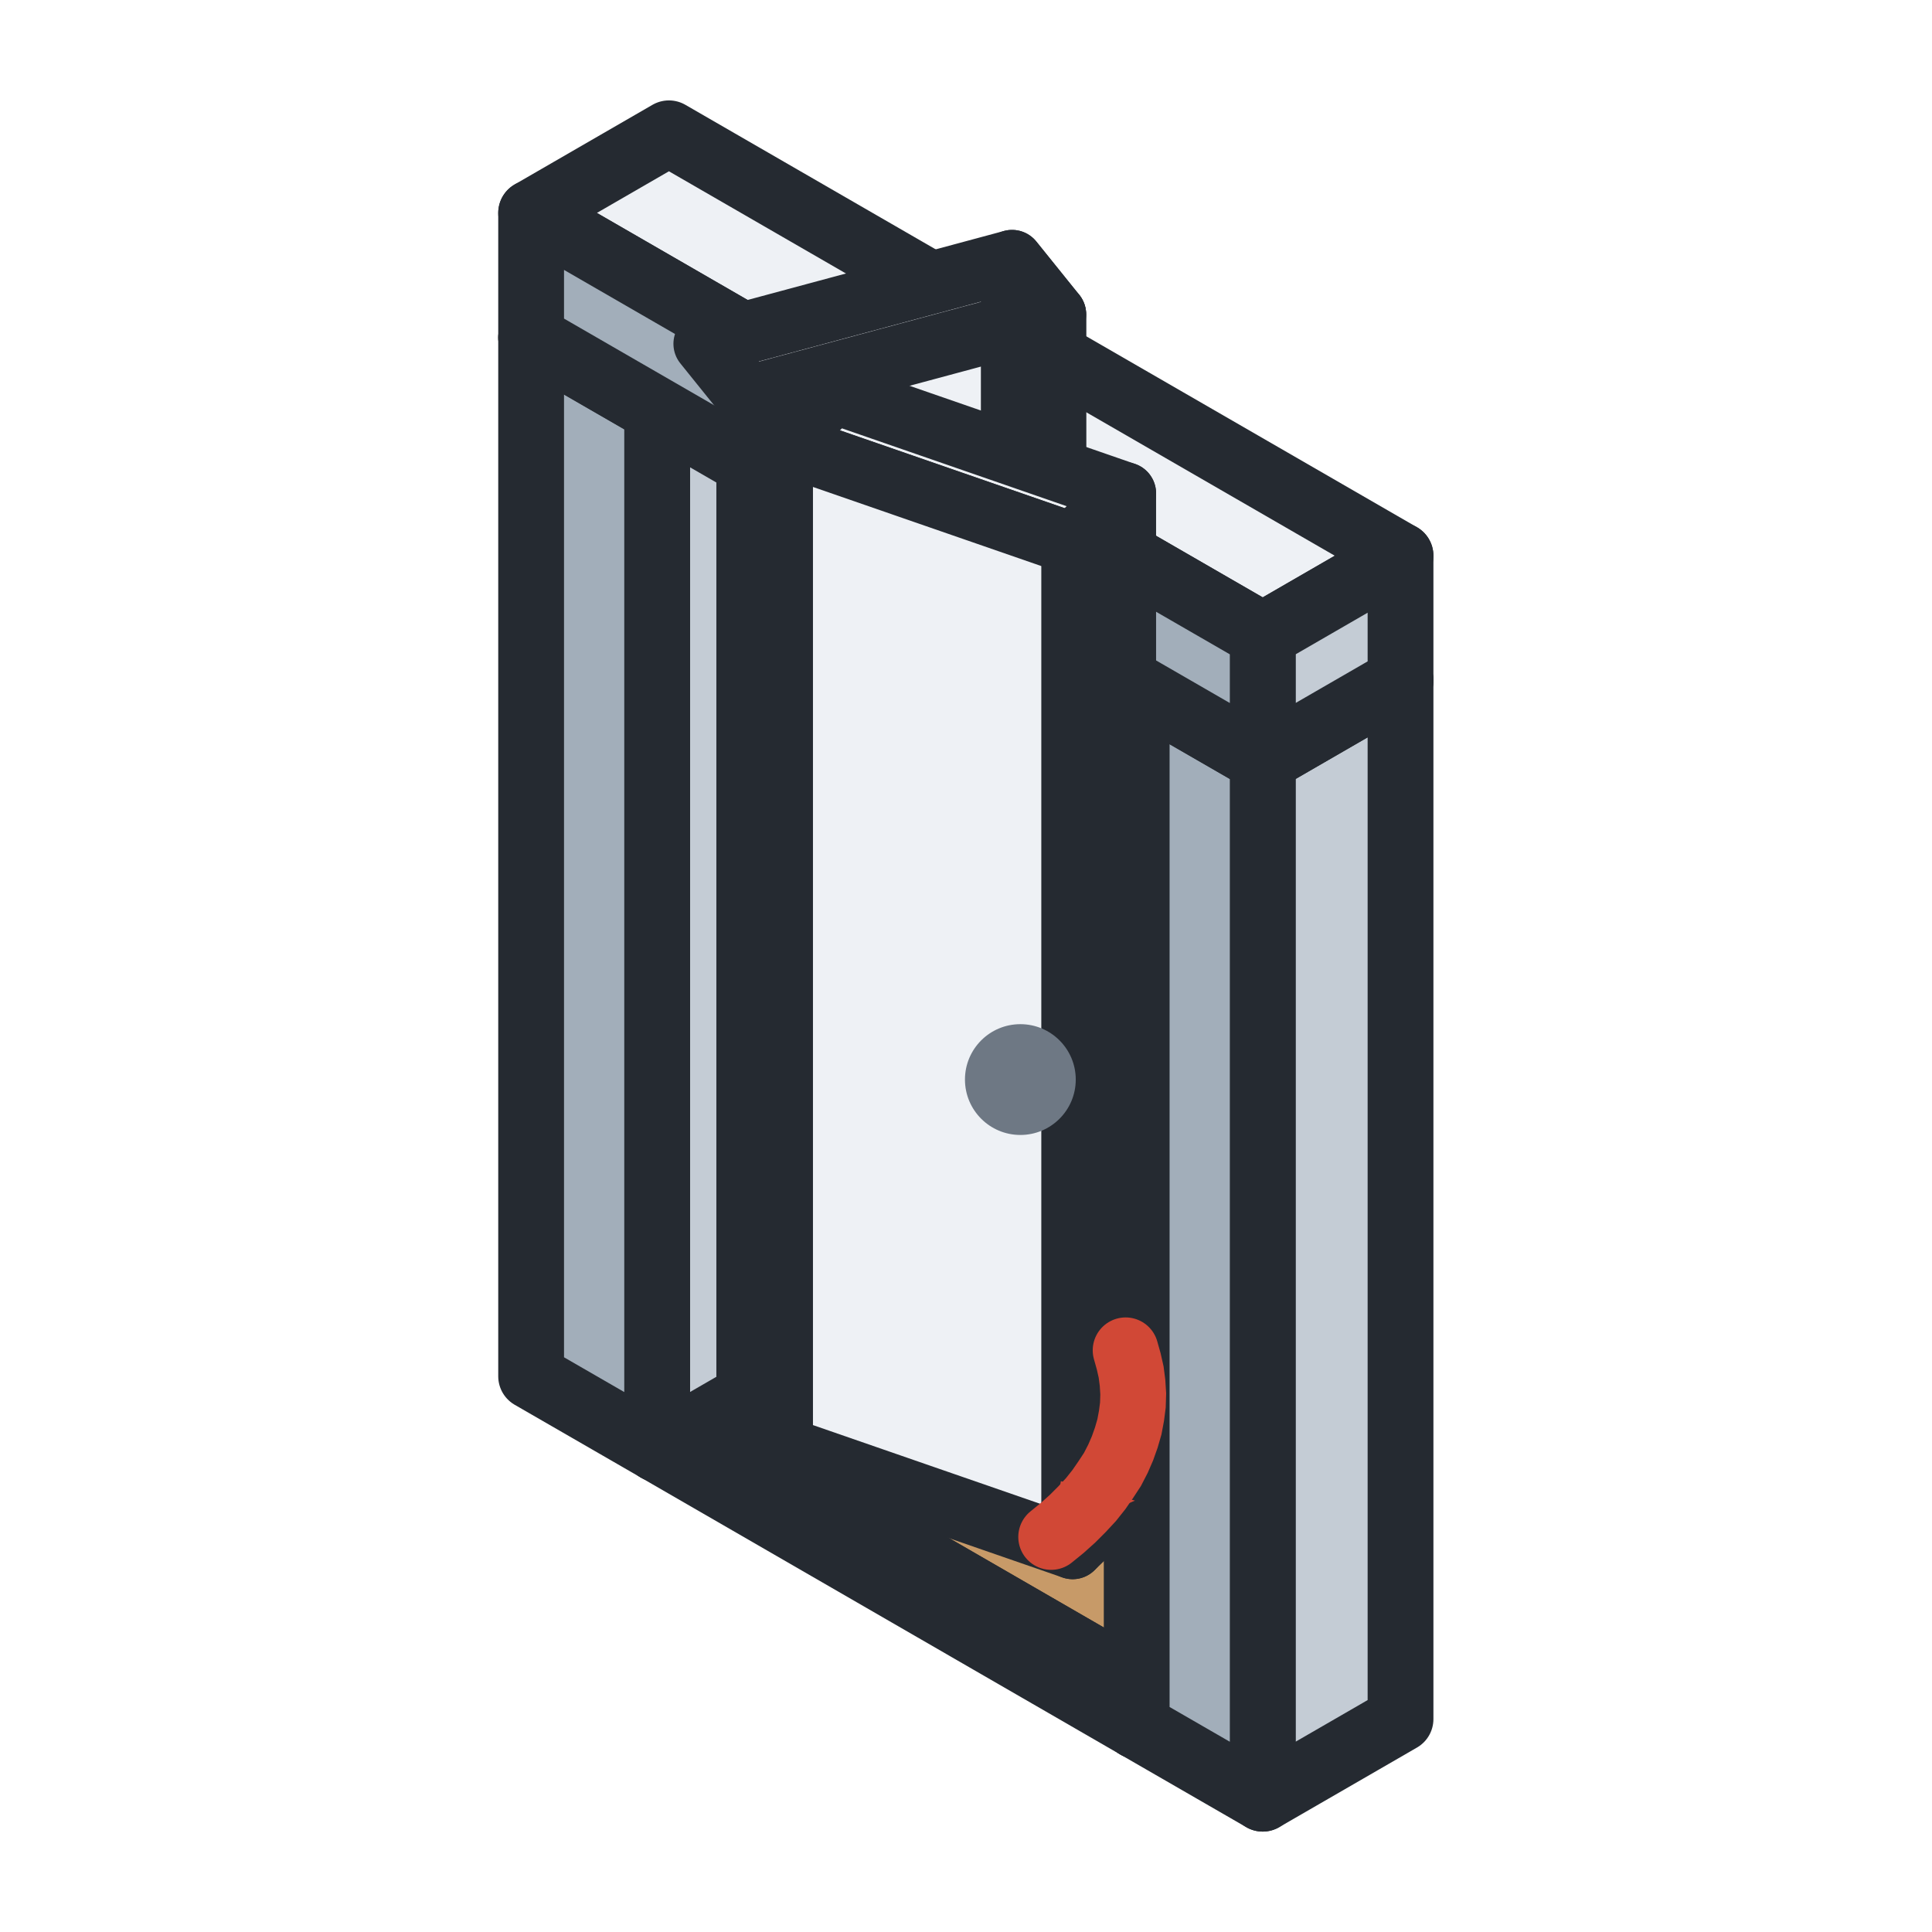
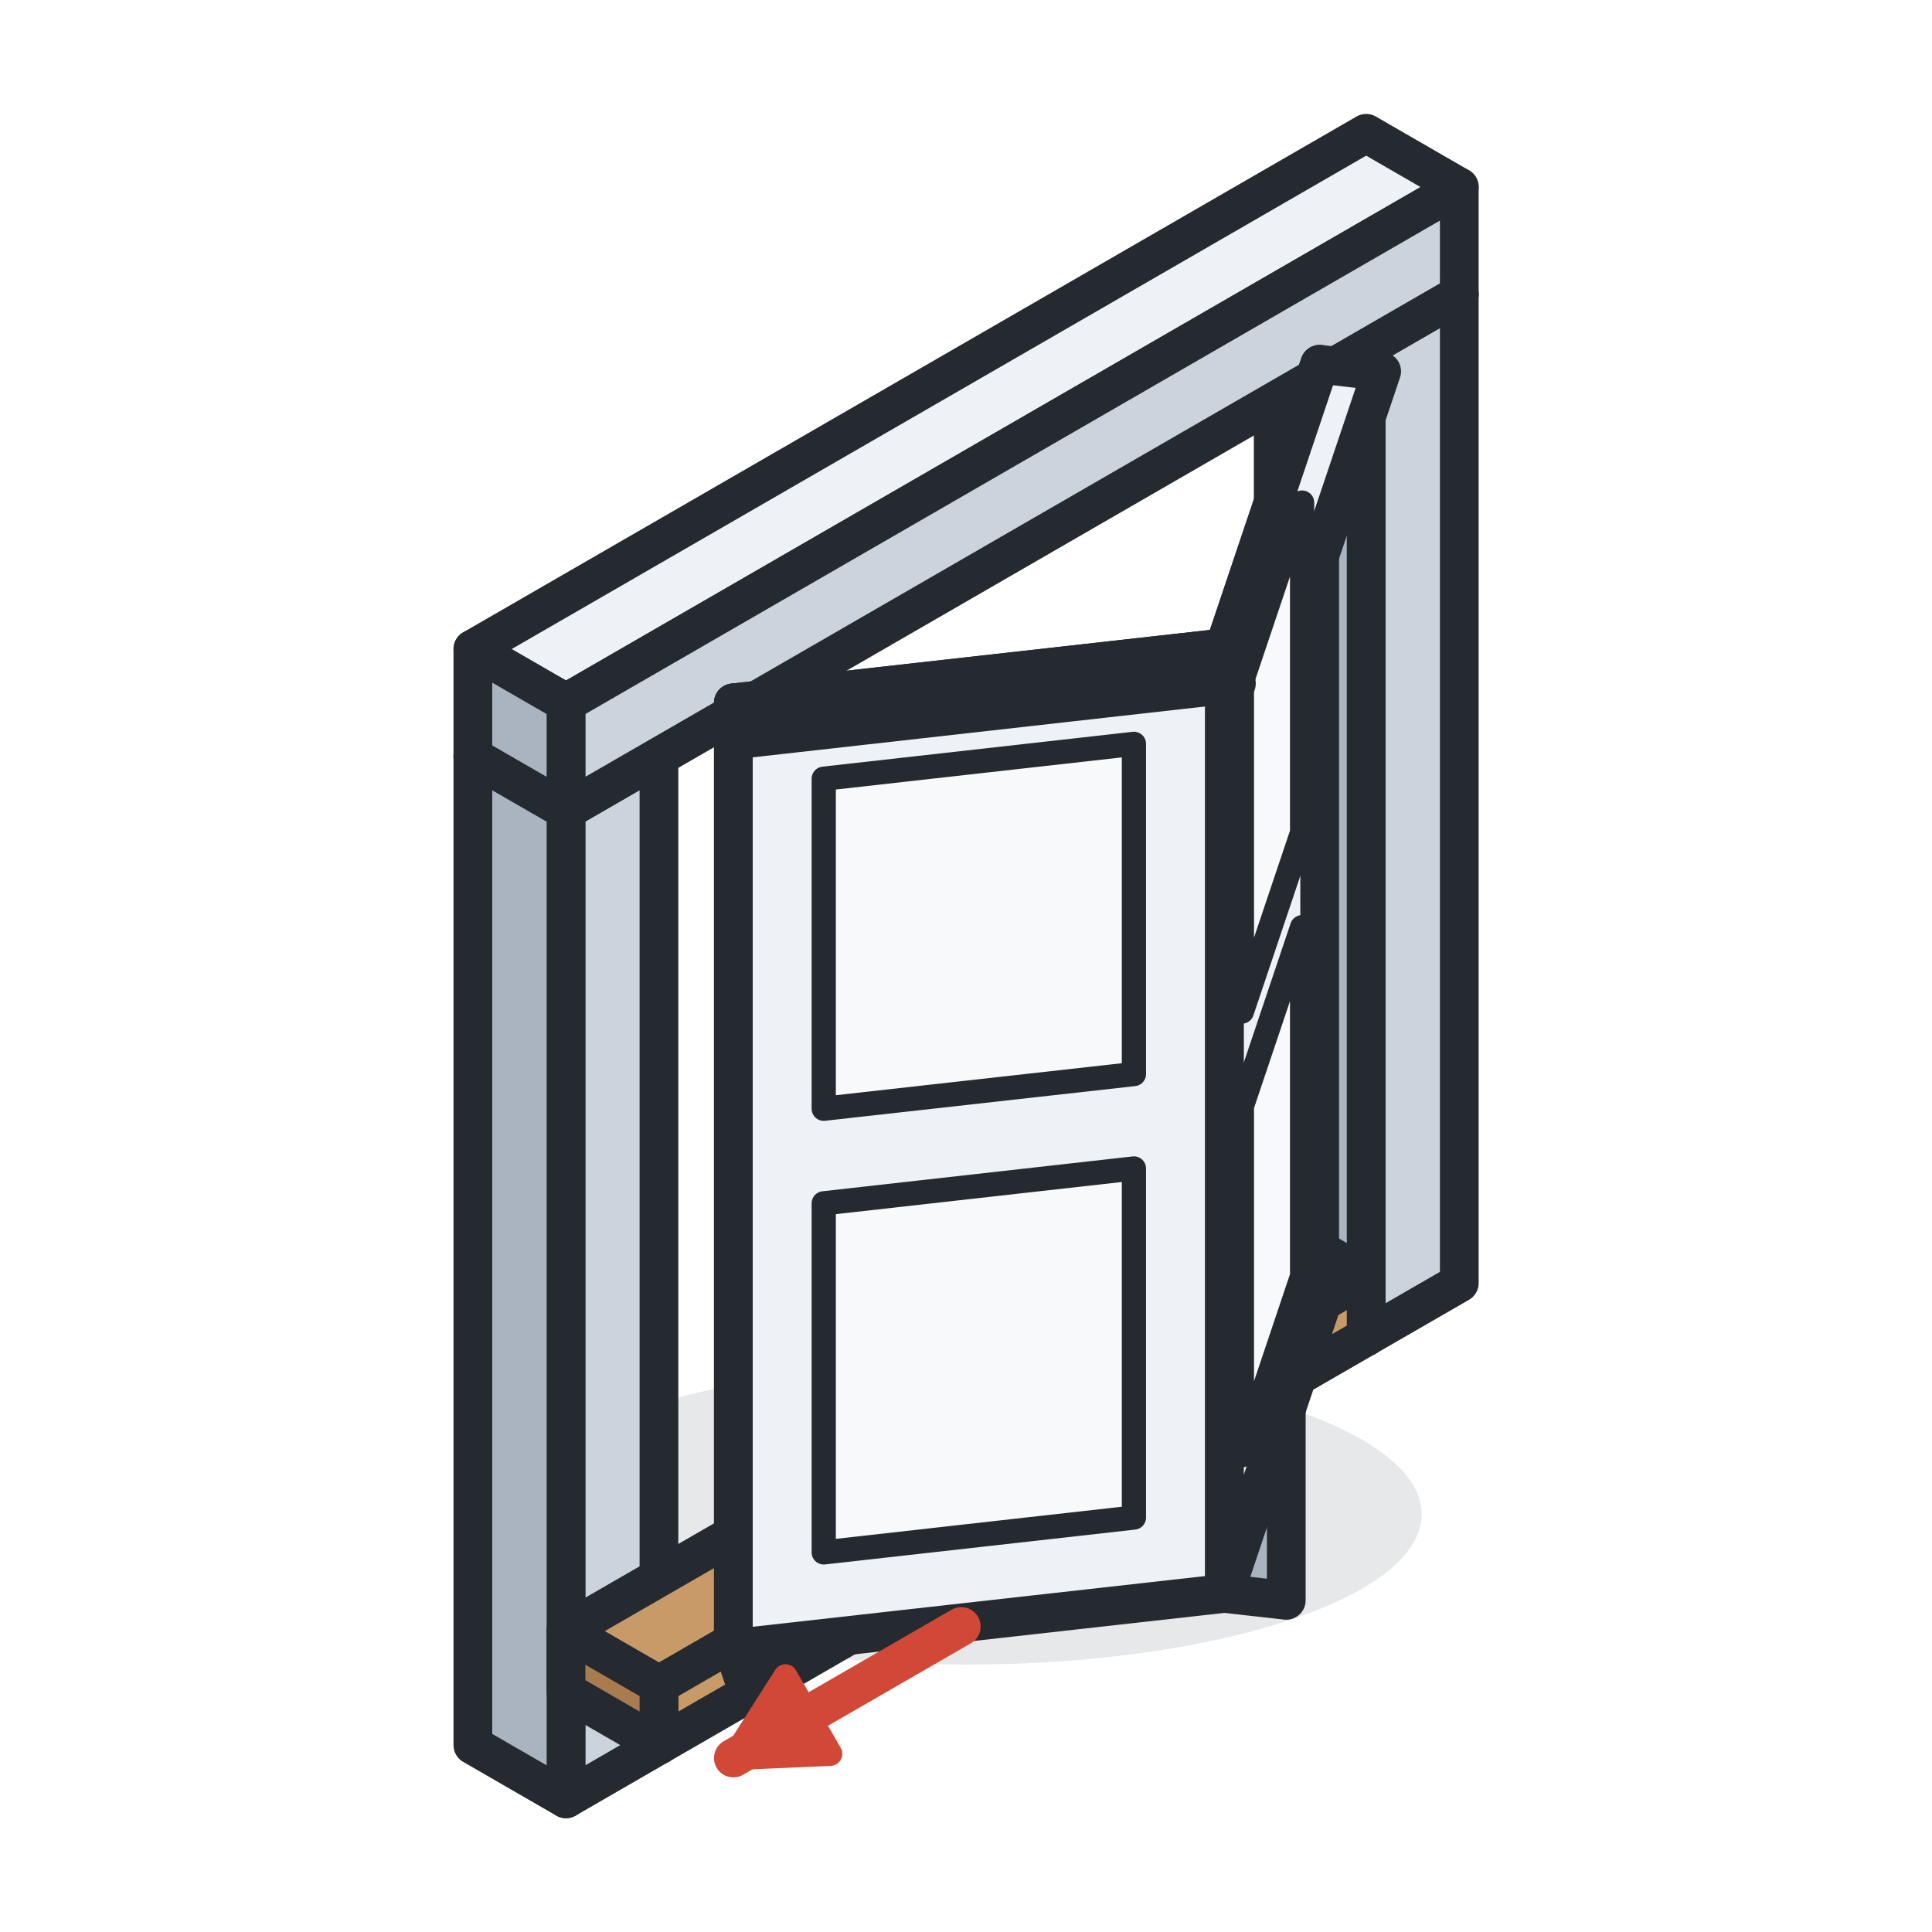
- <svg xmlns="http://www.w3.org/2000/svg" viewBox="-22.96 -39.55 55.80 55.80">
-   <polygon points="0.00,-1.20 13.86,6.80 9.87,9.10 -3.98,1.10" fill="#C79A68" stroke="#252A31" stroke-width="1.9" stroke-linejoin="round" />
-   <polygon points="13.86,8.00 9.87,10.30 9.87,9.10 13.86,6.80" fill="#A87C4E" stroke="#252A31" stroke-width="1.9" stroke-linejoin="round" />
-   <polygon points="-3.98,2.30 9.87,10.30 9.87,9.10 -3.98,1.10" fill="#A87C4E" stroke="#252A31" stroke-width="1.9" stroke-linejoin="round" />
-   <polygon points="-3.64,-32.10 0.00,-30.00 -3.98,-27.70 -7.62,-29.80" fill="#EEF1F5" stroke="#252A31" stroke-width="1.9" stroke-linejoin="round" />
-   <polygon points="0.00,0.00 -3.98,2.30 -3.98,-27.70 0.00,-30.00" fill="#C4CCD5" stroke="#252A31" stroke-width="1.9" stroke-linejoin="round" />
-   <polygon points="-7.62,0.20 -3.98,2.30 -3.98,-27.70 -7.62,-29.80" fill="#A2AEBA" stroke="#252A31" stroke-width="1.9" stroke-linejoin="round" />
-   <polygon points="13.86,-22.00 17.49,-19.90 13.51,-17.60 9.87,-19.70" fill="#EEF1F5" stroke="#252A31" stroke-width="1.9" stroke-linejoin="round" />
-   <polygon points="17.49,10.10 13.51,12.40 13.51,-17.60 17.49,-19.90" fill="#C4CCD5" stroke="#252A31" stroke-width="1.9" stroke-linejoin="round" />
-   <polygon points="9.87,10.30 13.51,12.40 13.51,-17.60 9.87,-19.70" fill="#A2AEBA" stroke="#252A31" stroke-width="1.9" stroke-linejoin="round" />
-   <polygon points="-3.64,-35.70 17.49,-23.50 13.51,-21.20 -7.62,-33.40" fill="#EEF1F5" stroke="#252A31" stroke-width="1.9" stroke-linejoin="round" />
-   <polygon points="17.49,-19.90 13.51,-17.60 13.51,-21.20 17.49,-23.50" fill="#C4CCD5" stroke="#252A31" stroke-width="1.9" stroke-linejoin="round" />
-   <polygon points="-7.62,-29.80 13.51,-17.60 13.51,-21.20 -7.62,-33.40" fill="#A2AEBA" stroke="#252A31" stroke-width="1.9" stroke-linejoin="round" />
-   <polygon points="-1.37,-28.08 7.51,-30.47 6.27,-32.01 -2.61,-29.62" fill="#EEF1F5" stroke="#252A31" stroke-width="1.8" stroke-linejoin="round" />
-   <polygon points="-1.37,0.92 7.51,-1.47 7.51,-30.47 -1.37,-28.08" fill="#EEF1F5" stroke="#252A31" stroke-width="1.8" stroke-linejoin="round" />
-   <polygon points="7.51,-1.47 6.27,-3.01 6.27,-32.01 7.51,-30.47" fill="#CBD3DC" stroke="#252A31" stroke-width="1.8" stroke-linejoin="round" />
-   <polygon points="-0.38,-26.75 8.02,-23.84 9.53,-25.30 1.13,-28.21" fill="#EEF1F5" stroke="#252A31" stroke-width="1.8" stroke-linejoin="round" />
-   <polygon points="-0.38,2.25 8.02,5.16 8.02,-23.84 -0.38,-26.75" fill="#EEF1F5" stroke="#252A31" stroke-width="1.8" stroke-linejoin="round" />
-   <polygon points="8.02,5.16 9.53,3.70 9.53,-25.30 8.02,-23.84" fill="#CBD3DC" stroke="#252A31" stroke-width="1.8" stroke-linejoin="round" />
-   <circle cx="6.51" cy="-8.37" r="1.6" fill="#6E7884" />
-   <path d="M 9.55 -0.55 L 9.64 -0.23 L 9.71 0.08 L 9.75 0.39 L 9.77 0.71 L 9.76 1.03 L 9.72 1.34 L 9.66 1.66 L 9.57 1.97 L 9.46 2.28 L 9.33 2.58 L 9.17 2.89 L 8.98 3.18 L 8.78 3.47 L 8.55 3.76 L 8.29 4.04 L 8.02 4.31 L 7.72 4.58 L 7.40 4.84" fill="none" stroke="#D14836" stroke-width="1.9" stroke-linecap="round" />
-   <path d="M 7.40 4.84 L 7.68 3.23 L 9.82 3.79 Z" fill="#D14836" />
+ <svg xmlns="http://www.w3.org/2000/svg" viewBox="0.14 0.14 119.71 119.71">
+   <ellipse cx="60.00" cy="93.96" rx="28.23" ry="9.32" fill="#0B1220" opacity="0.1" />
+   <polygon points="84.79,15.06 90.56,18.39 84.79,21.72 79.03,18.39" fill="#EEF1F5" stroke="#252A31" stroke-width="2.4" stroke-linejoin="round" />
+   <polygon points="90.56,79.64 84.79,82.97 84.79,21.72 90.56,18.39" fill="#CBD3DC" stroke="#252A31" stroke-width="2.4" stroke-linejoin="round" />
+   <polygon points="79.03,79.64 84.79,82.97 84.79,21.72 79.03,18.39" fill="#A9B4C0" stroke="#252A31" stroke-width="2.4" stroke-linejoin="round" />
+   <polygon points="35.21,43.69 40.97,47.02 35.21,50.35 29.44,47.02" fill="#EEF1F5" stroke="#252A31" stroke-width="2.4" stroke-linejoin="round" />
+   <polygon points="40.97,108.27 35.21,111.60 35.21,50.35 40.97,47.02" fill="#CBD3DC" stroke="#252A31" stroke-width="2.4" stroke-linejoin="round" />
+   <polygon points="29.44,108.27 35.21,111.60 35.21,50.35 29.44,47.02" fill="#A9B4C0" stroke="#252A31" stroke-width="2.4" stroke-linejoin="round" />
+   <polygon points="84.79,8.40 90.56,11.73 35.21,43.69 29.44,40.36" fill="#EEF1F5" stroke="#252A31" stroke-width="2.4" stroke-linejoin="round" />
+   <polygon points="90.56,18.39 35.21,50.35 35.21,43.69 90.56,11.73" fill="#CBD3DC" stroke="#252A31" stroke-width="2.4" stroke-linejoin="round" />
+   <polygon points="29.44,47.02 35.21,50.35 35.21,43.69 29.44,40.36" fill="#A9B4C0" stroke="#252A31" stroke-width="2.4" stroke-linejoin="round" />
+   <polygon points="79.03,75.91 84.79,79.24 40.97,104.54 35.21,101.21" fill="#C79A68" stroke="#252A31" stroke-width="2.4" stroke-linejoin="round" />
+   <polygon points="84.79,82.97 40.97,108.27 40.97,104.54 84.79,79.24" fill="#C79A68" stroke="#252A31" stroke-width="2.4" stroke-linejoin="round" />
+   <polygon points="35.21,104.94 40.97,108.27 40.97,104.54 35.21,101.21" fill="#A87C4E" stroke="#252A31" stroke-width="2.4" stroke-linejoin="round" />
+   <polygon points="76.00,98.87 79.84,99.30 79.84,40.71 76.00,40.28" fill="#A9B4C0" stroke="#252A31" stroke-width="2.4" stroke-linejoin="round" />
+   <polygon points="81.91,81.31 76.00,98.87 76.00,40.28 81.91,22.71" fill="#EEF1F5" stroke="#252A31" stroke-width="2.4" stroke-linejoin="round" />
+   <polygon points="81.91,22.71 76.00,40.28 79.84,40.71 85.75,23.15" fill="#EEF1F5" stroke="#252A31" stroke-width="2.4" stroke-linejoin="round" />
+   <polygon points="80.82,51.73 77.09,62.82 77.09,42.37 80.82,31.28" fill="#F7F9FB" stroke="#252A31" stroke-width="1.5" stroke-linejoin="round" />
+   <polygon points="80.82,79.21 77.09,90.31 77.09,68.68 80.82,57.59" fill="#F7F9FB" stroke="#252A31" stroke-width="1.5" stroke-linejoin="round" />
+   <polygon points="45.58,102.28 46.33,104.50 46.33,45.91 45.58,43.69" fill="#A9B4C0" stroke="#252A31" stroke-width="2.4" stroke-linejoin="round" />
+   <polygon points="76.00,98.87 45.58,102.28 45.58,43.69 76.00,40.28" fill="#EEF1F5" stroke="#252A31" stroke-width="2.4" stroke-linejoin="round" />
+   <polygon points="76.00,40.28 45.58,43.69 46.33,45.91 76.75,42.49" fill="#EEF1F5" stroke="#252A31" stroke-width="2.4" stroke-linejoin="round" />
+   <polygon points="70.40,66.69 51.18,68.84 51.18,48.39 70.40,46.23" fill="#F7F9FB" stroke="#252A31" stroke-width="1.5" stroke-linejoin="round" />
+   <polygon points="70.40,94.17 51.18,96.33 51.18,74.70 70.40,72.54" fill="#F7F9FB" stroke="#252A31" stroke-width="1.5" stroke-linejoin="round" />
+   <line x1="59.70" y1="100.92" x2="45.58" y2="109.07" stroke="#D14836" stroke-width="2.4" stroke-linecap="round" />
+   <polygon points="45.58,109.07 48.81,104.01 51.58,108.81" fill="#D14836" stroke="#D14836" stroke-width="1.5" stroke-linejoin="round" />
</svg>
